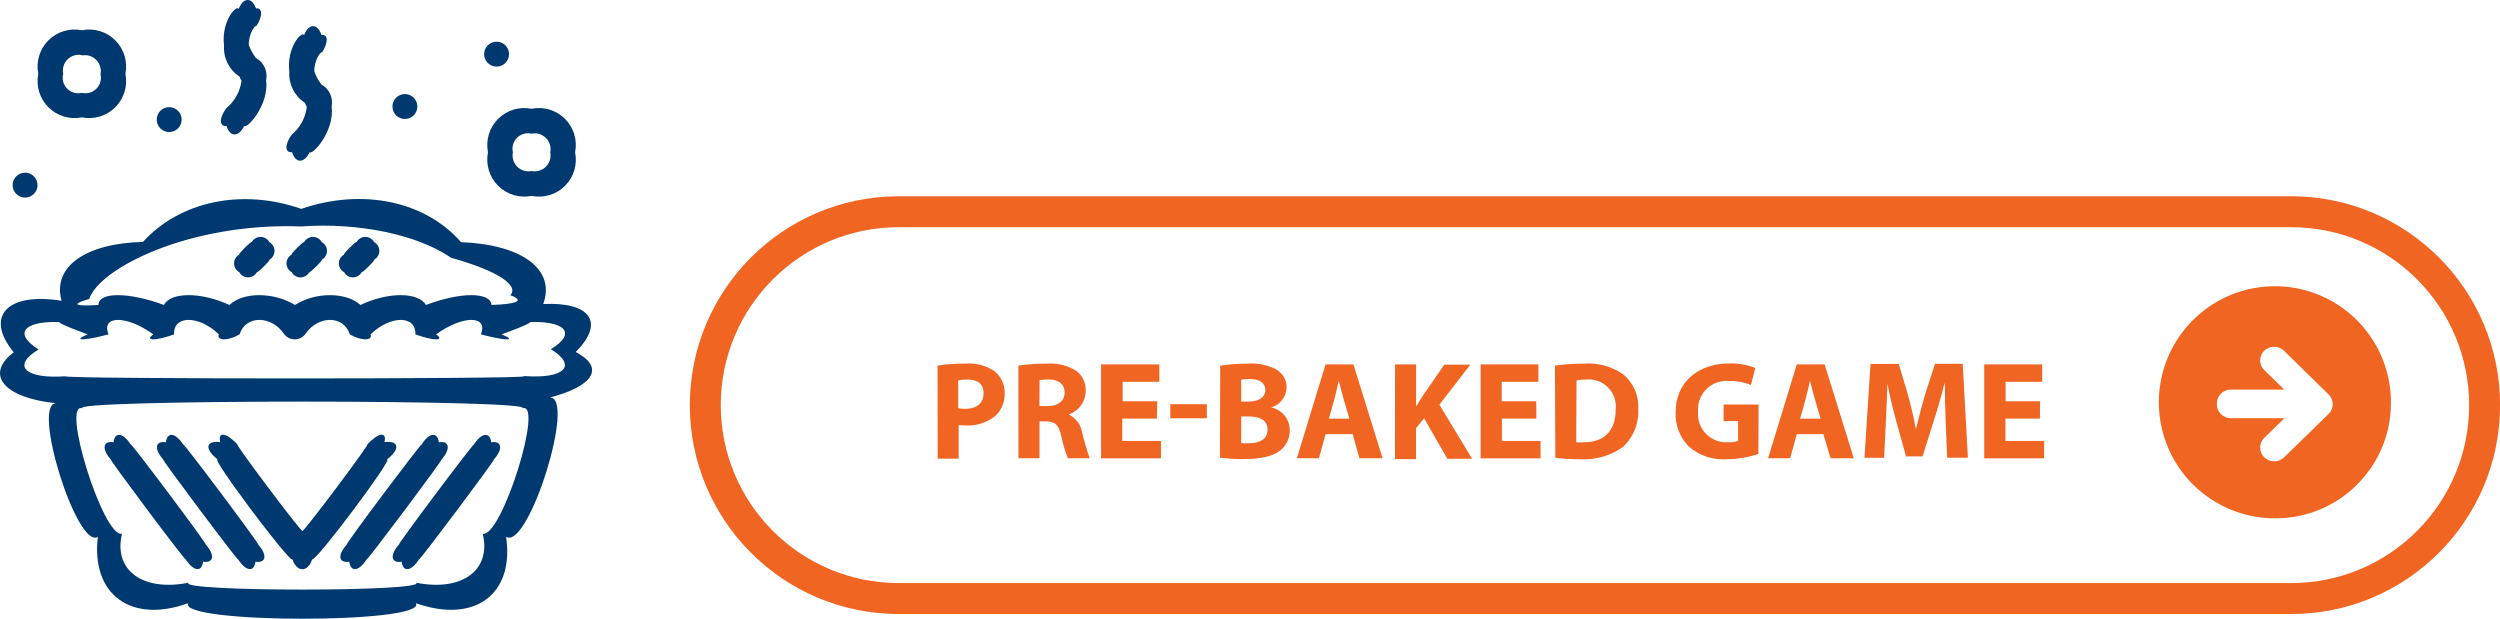
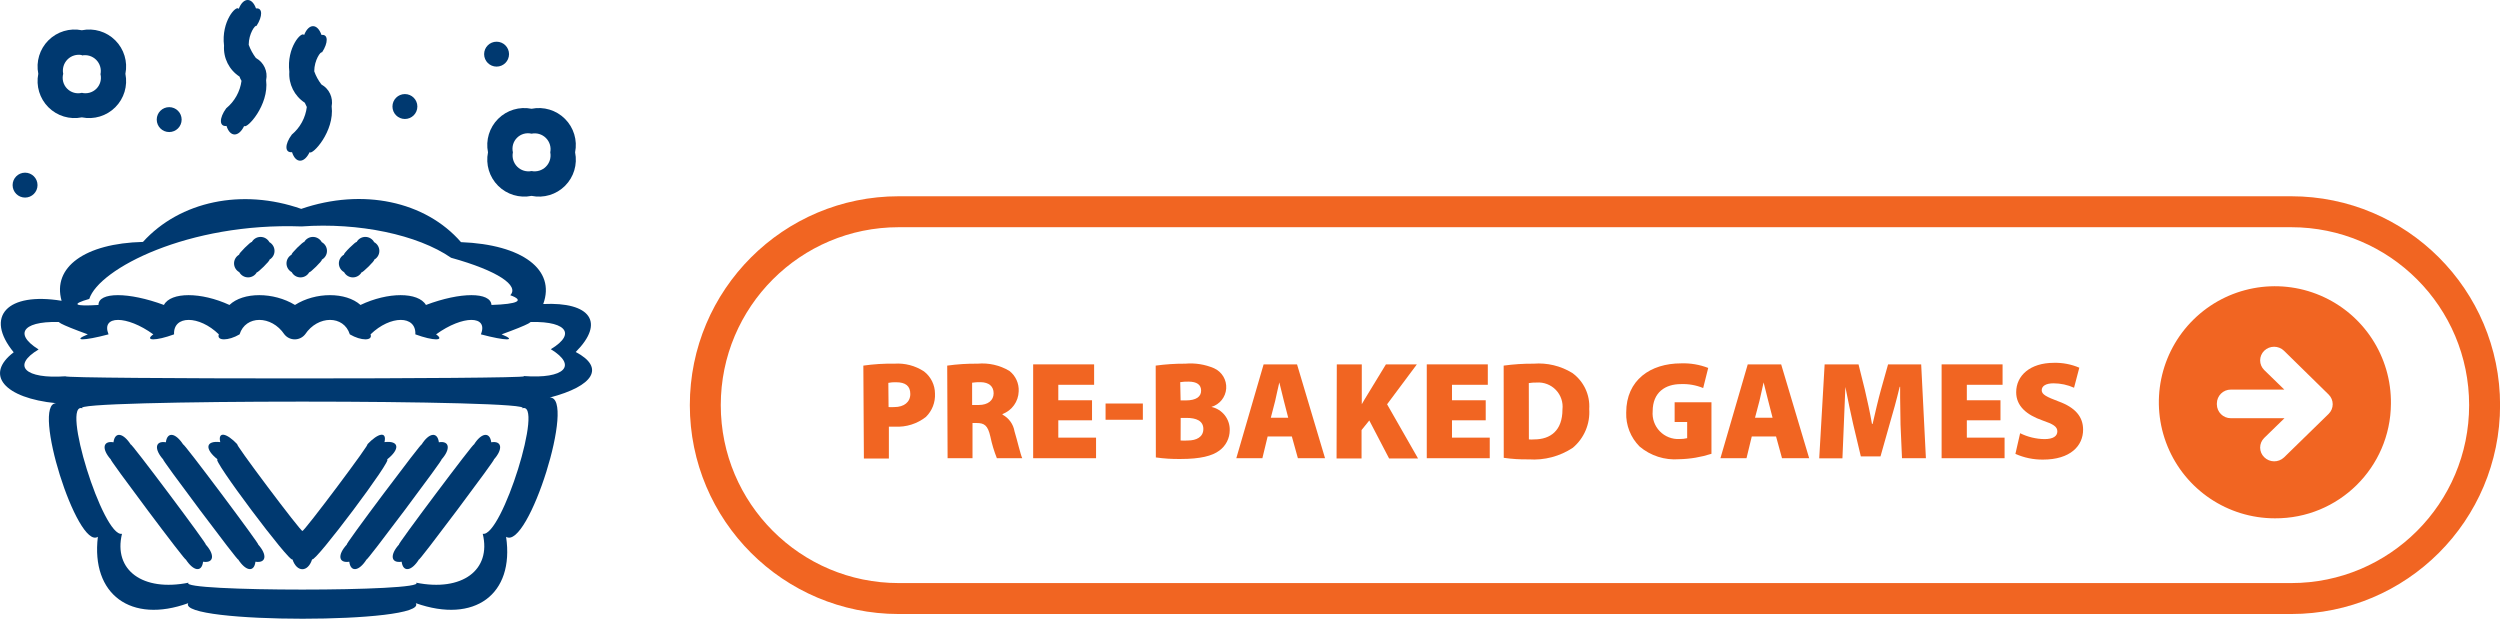
<svg xmlns="http://www.w3.org/2000/svg" viewBox="0 0 323.16 79.94">
  <defs>
    <style>.cls-1{fill:#003970;}.cls-2{fill:none;stroke:#f16522;stroke-miterlimit:10;stroke-width:4px;}.cls-3{fill:#f16522;}</style>
  </defs>
  <g id="Layer_2" data-name="Layer 2">
    <g id="choice">
      <g id="pre-baked_icon" data-name="pre-baked icon">
        <path class="cls-1" d="M14.49,59.42c-.64-.58,10,13.65,9.65,12.87,1,1.56,2.08,1.72,2.25.32,1.4.22,1.56-.89.32-2.25.65.57-10-13.65-9.65-12.87-1-1.56-2.07-1.72-2.25-.32C13.42,56.94,13.26,58.06,14.49,59.42Z" transform="translate(-0.14)" />
        <path class="cls-1" d="M30.91,72.29c1,1.56,2.08,1.72,2.25.32,1.4.22,1.56-.89.33-2.25.64.57-10-13.65-9.65-12.87-1-1.56-2.08-1.72-2.26-.32-1.39-.23-1.55.89-.32,2.25C20.62,58.84,31.28,73.07,30.91,72.29Z" transform="translate(-0.14)" />
        <path class="cls-1" d="M37.94,72.29c.55,1.7,2,1.74,2.55,0,.27.61,10.66-13.24,9.67-12.89,1.74-1.36,1.58-2.48-.32-2.25.33-1.4-.78-1.24-2.25.32.88-.78-8.36,11.55-8.36,11.15,0,.4-9.25-11.93-8.37-11.15-1.47-1.56-2.58-1.72-2.25-.32-1.9-.23-2.06.89-.32,2.25C27.16,58.87,37.82,73.09,37.94,72.29Z" transform="translate(-0.14)" />
        <path class="cls-1" d="M52.06,72.61c.17,1.4,1.29,1.24,2.25-.32-.37.78,10.29-13.45,9.65-12.87,1.23-1.36,1.07-2.48-.32-2.25-.18-1.4-1.29-1.24-2.25.32.37-.78-10.3,13.44-9.65,12.87C50.5,71.72,50.66,72.83,52.06,72.61Z" transform="translate(-0.14)" />
        <path class="cls-1" d="M45.29,72.61c.17,1.4,1.28,1.24,2.25-.32-.37.78,10.29-13.45,9.65-12.87,1.23-1.36,1.07-2.48-.32-2.25-.18-1.4-1.29-1.24-2.25.32C55,56.71,44.32,70.93,45,70.36,43.73,71.72,43.89,72.83,45.29,72.61Z" transform="translate(-0.14)" />
        <circle class="cls-1" cx="21.87" cy="15.46" r="1.61" />
        <circle class="cls-1" cx="64.19" cy="7" r="1.61" />
        <circle class="cls-1" cx="3.24" cy="23.93" r="1.61" />
        <circle class="cls-1" cx="52.34" cy="13.77" r="1.61" />
        <path class="cls-1" d="M74.56,45.5c3.82-3.83,1.9-6.49-4.2-6.2,1.63-4.43-2.68-7.69-10.63-8C55.12,26,47,24.28,39.08,27c-7.64-2.68-15.67-1-20.46,4.27-7.5.19-11.74,3.26-10.52,7.61-7-1.15-10,2-6.19,6.66-3.82,2.9-1.2,5.92,5.49,6.58-3.25,0,2.72,19,5.39,17.27-.9,7.45,4.28,11.26,11.68,8.58-1.45,2.68,31.06,2.68,29.42,0,7.59,2.68,12.77-1.13,11.67-8.58,2.87,1.78,9.11-18.16,5.64-18C76.89,49.91,78.38,47.51,74.56,45.5ZM39.12,29.27c7.37-.53,15,1.06,19.33,4.05,6.08,1.69,8.83,3.61,7.65,4.84,1.88.68,1,1.15-2.43,1.26-.11-1.69-4-1.69-8.47,0-1-1.69-4.92-1.69-8.46,0-1.89-1.69-5.82-1.69-8.47,0-2.78-1.69-6.71-1.69-8.47,0-3.67-1.69-7.59-1.69-8.47,0-4.56-1.69-8.48-1.69-8.46,0-3.15.2-3.59-.09-1.19-.78C12.93,34.75,24.48,28.74,39.12,29.27ZM62.54,69c1.14,4.7-2.68,7.51-8.61,6.32,1.55,1.19-31,1.19-29.41,0-5.93,1.19-9.75-1.62-8.61-6.32-2.45.52-8-17.38-5.06-16.2-3-1.18,59.73-1.18,56.75,0C70.58,51.59,65,69.49,62.54,69Zm5.33-20.36c.22.37-59.57.37-59.27,0-5.23.37-7-1.35-3.47-3.47C1.64,43,3.37,41.3,8.6,41.67c-1.84-.37-.64.27,2.89,1.55-2.11.85-.55.86,2.68,0-1-2.49,2.35-2.49,5.79,0-1.22.86.34.86,2.68,0-.12-2.49,3.23-2.49,5.79,0-.33.86,1.23.86,2.68,0,.77-2.49,4.12-2.49,5.79,0a1.71,1.71,0,0,0,2.68,0c1.66-2.49,5-2.49,5.78,0,1.46.86,3,.86,2.68,0,2.56-2.49,5.91-2.49,5.79,0,2.34.86,3.9.86,2.68,0,3.44-2.49,6.8-2.49,5.79,0,3.23.86,4.79.86,2.68,0,3.53-1.28,4.72-1.92,2.89-1.55,5.24-.37,7,1.35,3.47,3.47C74.83,47.26,73.11,49,67.87,48.61Z" transform="translate(-0.14)" />
        <path class="cls-1" d="M63.22,19.69a4.78,4.78,0,0,0,5.63,5.63,4.77,4.77,0,0,0,5.63-5.63,4.78,4.78,0,0,0-5.63-5.63A4.78,4.78,0,0,0,63.22,19.69Zm5.63-2.41a2.05,2.05,0,0,1,2.42,2.41,2.06,2.06,0,0,1-2.42,2.42,2.05,2.05,0,0,1-2.41-2.42A2,2,0,0,1,68.85,17.28Z" transform="translate(-0.14)" />
        <path class="cls-1" d="M10.72,15.17a4.78,4.78,0,0,0,5.63-5.63,4.78,4.78,0,0,0-5.63-5.63A4.78,4.78,0,0,0,5.09,9.54,4.78,4.78,0,0,0,10.72,15.17Zm0-8a2.05,2.05,0,0,1,2.41,2.42A2,2,0,0,1,10.72,12,2,2,0,0,1,8.31,9.54,2.05,2.05,0,0,1,10.72,7.12Z" transform="translate(-0.14)" />
        <path class="cls-1" d="M29.42,16.28c.46,1.48,1.59,1.46,2.28,0,.32.45,3.24-2.67,2.84-5.91A2.64,2.64,0,0,0,33.22,7.5a6.65,6.65,0,0,1-.93-1.71c0-1.45.86-2.63,1-2.43.83-1.27.8-2.39-.06-2.27C32.71-.39,31.58-.36,31,1.15c-.3-.56-2.29,1.61-1.9,4.75a4.41,4.41,0,0,0,2,4,2.34,2.34,0,0,0,.26.55A5.54,5.54,0,0,1,29.38,14C28.45,15.27,28.47,16.4,29.42,16.28Z" transform="translate(-0.14)" />
        <path class="cls-1" d="M37.89,19.67c.46,1.48,1.58,1.46,2.27,0,.33.45,3.25-2.67,2.85-5.92a2.66,2.66,0,0,0-1.32-2.83,6.18,6.18,0,0,1-.93-1.7c0-1.46.86-2.64,1-2.44.84-1.27.81-2.39-.06-2.26C41.17,3,40.05,3,39.45,4.53c-.31-.55-2.29,1.61-1.91,4.75a4.42,4.42,0,0,0,2,4,5.22,5.22,0,0,0,.26.55,5.53,5.53,0,0,1-1.94,3.57C36.92,18.66,36.94,19.78,37.89,19.67Z" transform="translate(-0.14)" />
        <path class="cls-1" d="M33.35,35.18c0,.2,1.81-1.57,1.61-1.61a1.3,1.3,0,0,0,0-2.27,1.3,1.3,0,0,0-2.28,0c0-.21-1.81,1.57-1.61,1.61a1.29,1.29,0,0,0,0,2.27A1.3,1.3,0,0,0,33.35,35.18Z" transform="translate(-0.14)" />
        <path class="cls-1" d="M40.12,35.18c0,.2,1.81-1.57,1.61-1.61a1.29,1.29,0,0,0,0-2.27,1.3,1.3,0,0,0-2.28,0c0-.21-1.81,1.57-1.6,1.61a1.29,1.29,0,0,0,0,2.27A1.29,1.29,0,0,0,40.12,35.18Z" transform="translate(-0.14)" />
        <path class="cls-1" d="M46.89,35.18c0,.2,1.82-1.57,1.61-1.61a1.29,1.29,0,0,0,0-2.27,1.29,1.29,0,0,0-2.27,0c0-.21-1.82,1.57-1.61,1.61a1.29,1.29,0,0,0,0,2.27A1.29,1.29,0,0,0,46.89,35.18Z" transform="translate(-0.14)" />
      </g>
      <g id="pre-baked">
        <path id="BG" class="cls-2" d="M296.31,27.37h-180a25,25,0,0,0,0,50h180a25,25,0,0,0,0-50Z" transform="translate(-0.14)" />
        <path class="cls-3" d="M309.2,52.21A15,15,0,1,0,294.2,67,14.9,14.9,0,0,0,309.2,52.21ZM292.82,59.1a1.74,1.74,0,0,1,0-2.49l2.62-2.55h-6.93a1.8,1.8,0,0,1-1.81-1.79v-.12a1.8,1.8,0,0,1,1.81-1.79h6.91l-2.6-2.53a1.74,1.74,0,0,1,0-2.49,1.84,1.84,0,0,1,2.56,0L301.15,51a1.75,1.75,0,0,1,0,2.5l-5.77,5.63A1.84,1.84,0,0,1,292.82,59.1Z" transform="translate(-0.14)" />
-       </g>
-       <g id="pre-baked_label_in_outlines" data-name="pre-baked label in outlines">
-         <path class="cls-3" d="M121.33,47.26A22.83,22.83,0,0,1,125,47a5.8,5.8,0,0,1,3.71,1,3.52,3.52,0,0,1,1.3,2.8,3.91,3.91,0,0,1-1.12,2.89A5.62,5.62,0,0,1,125,55a8.33,8.33,0,0,1-.94-.05v4.34h-2.71ZM124,52.77a3.87,3.87,0,0,0,.92.08c1.46,0,2.36-.74,2.36-2s-.77-1.79-2.14-1.79a4.92,4.92,0,0,0-1.14.11Z" transform="translate(-0.14)" />
-         <path class="cls-3" d="M131.78,47.26a24.84,24.84,0,0,1,3.66-.25,6.13,6.13,0,0,1,3.92,1,3.07,3.07,0,0,1,1.12,2.54,3.21,3.21,0,0,1-2.14,3v.06A3.08,3.08,0,0,1,140,55.82a35.2,35.2,0,0,0,1,3.42h-2.81a14.78,14.78,0,0,1-.85-2.83c-.32-1.51-.84-1.93-2-1.94h-.83v4.77h-2.72Zm2.72,5.23h1.08c1.37,0,2.18-.69,2.18-1.75s-.75-1.67-2-1.69a6.52,6.52,0,0,0-1.24.09Z" transform="translate(-0.14)" />
-         <path class="cls-3" d="M149.68,54.11h-4.47V57h5v2.25h-7.74V47.1H150v2.25h-4.74v2.52h4.47Z" transform="translate(-0.14)" />
-         <path class="cls-3" d="M156.14,52.25v1.82h-4.72V52.25Z" transform="translate(-0.14)" />
-         <path class="cls-3" d="M157.87,47.26a22.26,22.26,0,0,1,3.54-.25,6.75,6.75,0,0,1,3.59.69,2.64,2.64,0,0,1,1.45,2.37,2.76,2.76,0,0,1-2,2.6v0a3,3,0,0,1,2.41,3,3.27,3.27,0,0,1-1.26,2.58c-.88.7-2.36,1.09-4.77,1.09a21.2,21.2,0,0,1-3-.18Zm2.71,4.65h.9c1.45,0,2.22-.59,2.22-1.49S163,49,161.75,49a8.57,8.57,0,0,0-1.17.07Zm0,5.38a7.91,7.91,0,0,0,1.07,0c1.24,0,2.34-.47,2.34-1.75s-1.1-1.71-2.47-1.71h-.94Z" transform="translate(-0.14)" />
-         <path class="cls-3" d="M171.49,56.12l-.86,3.12h-2.85l3.71-12.14h3.6l3.77,12.14h-3L175,56.12Zm3.08-2-.76-2.57c-.21-.72-.43-1.62-.61-2.34h0c-.18.72-.36,1.63-.56,2.34l-.72,2.57Z" transform="translate(-0.14)" />
-         <path class="cls-3" d="M180.47,47.1h2.72v5.37h.06c.27-.47.55-.9.82-1.33l2.76-4h3.37l-4,5.17,4.23,7h-3.2l-3-5.24-1.05,1.28v4h-2.72Z" transform="translate(-0.14)" />
-         <path class="cls-3" d="M198.74,54.11h-4.46V57h5v2.25h-7.75V47.1H199v2.25h-4.74v2.52h4.46Z" transform="translate(-0.14)" />
-         <path class="cls-3" d="M201.14,47.26a24.69,24.69,0,0,1,3.71-.25,7.85,7.85,0,0,1,5,1.3,5.37,5.37,0,0,1,2.05,4.57,6.16,6.16,0,0,1-2,4.92,8.72,8.72,0,0,1-5.6,1.56,23.66,23.66,0,0,1-3.11-.18Zm2.75,9.91a5.51,5.51,0,0,0,1,0c2.48,0,4.1-1.35,4.1-4.25a3.48,3.48,0,0,0-3.82-3.85,5.34,5.34,0,0,0-1.24.11Z" transform="translate(-0.14)" />
-         <path class="cls-3" d="M227.44,58.68a13.57,13.57,0,0,1-4.05.68,6.78,6.78,0,0,1-4.94-1.63,5.94,5.94,0,0,1-1.71-4.42c0-4,3-6.33,6.94-6.33a8.31,8.31,0,0,1,3.36.59l-.57,2.2a6.74,6.74,0,0,0-2.83-.52,3.67,3.67,0,0,0-4,3.92,3.65,3.65,0,0,0,3.82,4,3.61,3.61,0,0,0,1.35-.18V54.43h-1.87V52.29h4.52Z" transform="translate(-0.14)" />
-         <path class="cls-3" d="M232.4,56.12l-.86,3.12h-2.85L232.4,47.1H236l3.77,12.14h-3l-.93-3.12Zm3.08-2-.75-2.57c-.22-.72-.44-1.62-.62-2.34h0c-.18.72-.36,1.63-.56,2.34l-.72,2.57Z" transform="translate(-0.14)" />
-         <path class="cls-3" d="M251.65,54.59c-.06-1.45-.11-3.22-.11-5h-.06c-.37,1.54-.88,3.27-1.34,4.69L248.66,59h-2.14l-1.3-4.7c-.4-1.42-.81-3.15-1.1-4.73h0c-.07,1.63-.12,3.51-.21,5l-.22,4.61h-2.54l.78-12.14h3.65l1.19,4c.38,1.41.76,2.92,1,4.34h.05c.34-1.4.76-3,1.15-4.35l1.3-4h3.58l.67,12.14h-2.68Z" transform="translate(-0.14)" />
-         <path class="cls-3" d="M263.83,54.11h-4.46V57h5v2.25h-7.74V47.1h7.49v2.25h-4.73v2.52h4.46Z" transform="translate(-0.14)" />
+         <g id="pre-baked_games_label" data-name="pre-baked games label">
+           <path class="cls-3" d="M111.74,47.26a25.07,25.07,0,0,1,4-.25,6.21,6.21,0,0,1,3.84,1A3.64,3.64,0,0,1,121,50.89a3.94,3.94,0,0,1-1.17,3,5.92,5.92,0,0,1-4,1.26c-.31,0-.59,0-.79,0v4.12h-3.23ZM115,52.62a6.1,6.1,0,0,0,.74,0c1.27,0,2.07-.65,2.07-1.69s-.62-1.52-1.84-1.52a4.43,4.43,0,0,0-1,.08Z" transform="translate(-0.14)" />
+           <path class="cls-3" d="M122.58,47.26a26.21,26.21,0,0,1,3.93-.25,6.83,6.83,0,0,1,4.1.93,3.13,3.13,0,0,1,1.21,2.65,3.23,3.23,0,0,1-2.09,2.93v.08a3,3,0,0,1,1.55,2.16c.38,1.24.77,3,1,3.47H129a16.57,16.57,0,0,1-.84-2.79c-.33-1.46-.78-1.76-1.78-1.76h-.53v4.55h-3.22Zm3.22,5.09h.85c1.22,0,1.93-.61,1.93-1.51s-.6-1.42-1.68-1.44a6.39,6.39,0,0,0-1.1.07Z" transform="translate(-0.14)" />
+           <path class="cls-3" d="M141.3,54.33h-4.36v2.24h4.88v2.66h-8.13V47.1h7.88v2.64h-4.63v2h4.36Z" transform="translate(-0.14)" />
+           <path class="cls-3" d="M147.87,52.16v2.1h-4.82v-2.1Z" transform="translate(-0.14)" />
+           <path class="cls-3" d="M149.53,47.26a26.84,26.84,0,0,1,3.83-.25,7.73,7.73,0,0,1,3.71.59,2.67,2.67,0,0,1-.34,5v0a3,3,0,0,1,2.37,3,3.26,3.26,0,0,1-1.35,2.65c-.91.68-2.43,1.08-5,1.08a20.56,20.56,0,0,1-3.2-.2Zm3.22,4.5h.65c1.38,0,2-.49,2-1.26s-.54-1.17-1.64-1.17a5.87,5.87,0,0,0-1.06.07Zm0,5.18a6,6,0,0,0,.94,0c1.08,0,2-.43,2-1.49s-.93-1.43-2.16-1.43h-.77Z" transform="translate(-0.14)" />
+           <path class="cls-3" d="M164,56.42l-.68,2.81h-3.37l3.53-12.13h4.32l3.62,12.13h-3.51l-.78-2.81ZM166.66,54l-.56-2.18-.59-2.39h0c-.19.72-.37,1.73-.54,2.41L164.41,54Z" transform="translate(-0.14)" />
+           <path class="cls-3" d="M172.94,47.1h3.23v5.15h0c.25-.45.53-.9.8-1.34l2.32-3.81h4l-3.85,5.16,4,7H179.7l-2.56-4.91-1,1.24v3.67h-3.23Z" transform="translate(-0.14)" />
+           <path class="cls-3" d="M192.19,54.33h-4.36v2.24h4.88v2.66h-8.14V47.1h7.89v2.64h-4.63v2h4.36Z" transform="translate(-0.14)" />
+           <path class="cls-3" d="M194.51,47.26a26.91,26.91,0,0,1,3.87-.25,8.3,8.3,0,0,1,5,1.2,5.32,5.32,0,0,1,2.19,4.67,6,6,0,0,1-2.12,5,9.16,9.16,0,0,1-5.69,1.5,20,20,0,0,1-3.24-.2Zm3.26,9.54a3.55,3.55,0,0,0,.68,0c2.11,0,3.66-1.14,3.66-3.87a3.13,3.13,0,0,0-3.35-3.48,5.42,5.42,0,0,0-1,.07Z" transform="translate(-0.14)" />
+           <path class="cls-3" d="M221.37,58.66a14.57,14.57,0,0,1-4.18.7,7.06,7.06,0,0,1-5.11-1.64,5.94,5.94,0,0,1-1.73-4.39c0-4.22,3.15-6.36,7.09-6.36a8.85,8.85,0,0,1,3.51.59l-.65,2.6a6.85,6.85,0,0,0-2.88-.51c-2,0-3.65,1.05-3.65,3.51a3.31,3.31,0,0,0,3.46,3.59,4,4,0,0,0,1-.11V54.55h-1.62V52h4.76Z" transform="translate(-0.14)" />
+           <path class="cls-3" d="M226.58,56.42l-.68,2.81h-3.37l3.53-12.13h4.32L234,59.23h-3.51l-.77-2.81ZM229.27,54l-.56-2.18c-.18-.68-.42-1.67-.6-2.39h0c-.18.72-.36,1.73-.54,2.41L227,54Z" transform="translate(-0.14)" />
+           <path class="cls-3" d="M245.81,54.89c0-1.38-.07-3-.05-4.89h-.06c-.38,1.6-.88,3.42-1.28,4.75L243.22,59h-2.54l-1-4.21c-.3-1.32-.68-3.12-1-4.77h0c-.07,1.71-.14,3.51-.2,4.89l-.18,4.34h-3L236,47.1h4.38l.81,3.25c.32,1.36.68,3,.93,4.45h.08c.34-1.47.73-3.18,1.09-4.46l.91-3.24h4.28l.61,12.13H246Z" transform="translate(-0.14)" />
+           <path class="cls-3" d="M258.73,54.33h-4.35v2.24h4.88v2.66h-8.14V47.1H259v2.64h-4.62v2h4.35Z" transform="translate(-0.14)" />
+           <path class="cls-3" d="M261.27,56a7.34,7.34,0,0,0,3.15.76c1.12,0,1.66-.38,1.66-1s-.54-.94-1.91-1.41c-2.06-.72-3.41-1.85-3.41-3.65,0-2.15,1.8-3.8,4.87-3.8a7.86,7.86,0,0,1,3.29.63l-.68,2.59a6.49,6.49,0,0,0-2.65-.57c-1,0-1.53.35-1.53.9s.65.86,2.18,1.44c2.18.79,3.17,2,3.17,3.65,0,2.09-1.64,3.87-5.19,3.87a8.55,8.55,0,0,1-3.56-.74Z" transform="translate(-0.14)" />
+         </g>
      </g>
    </g>
  </g>
</svg>
